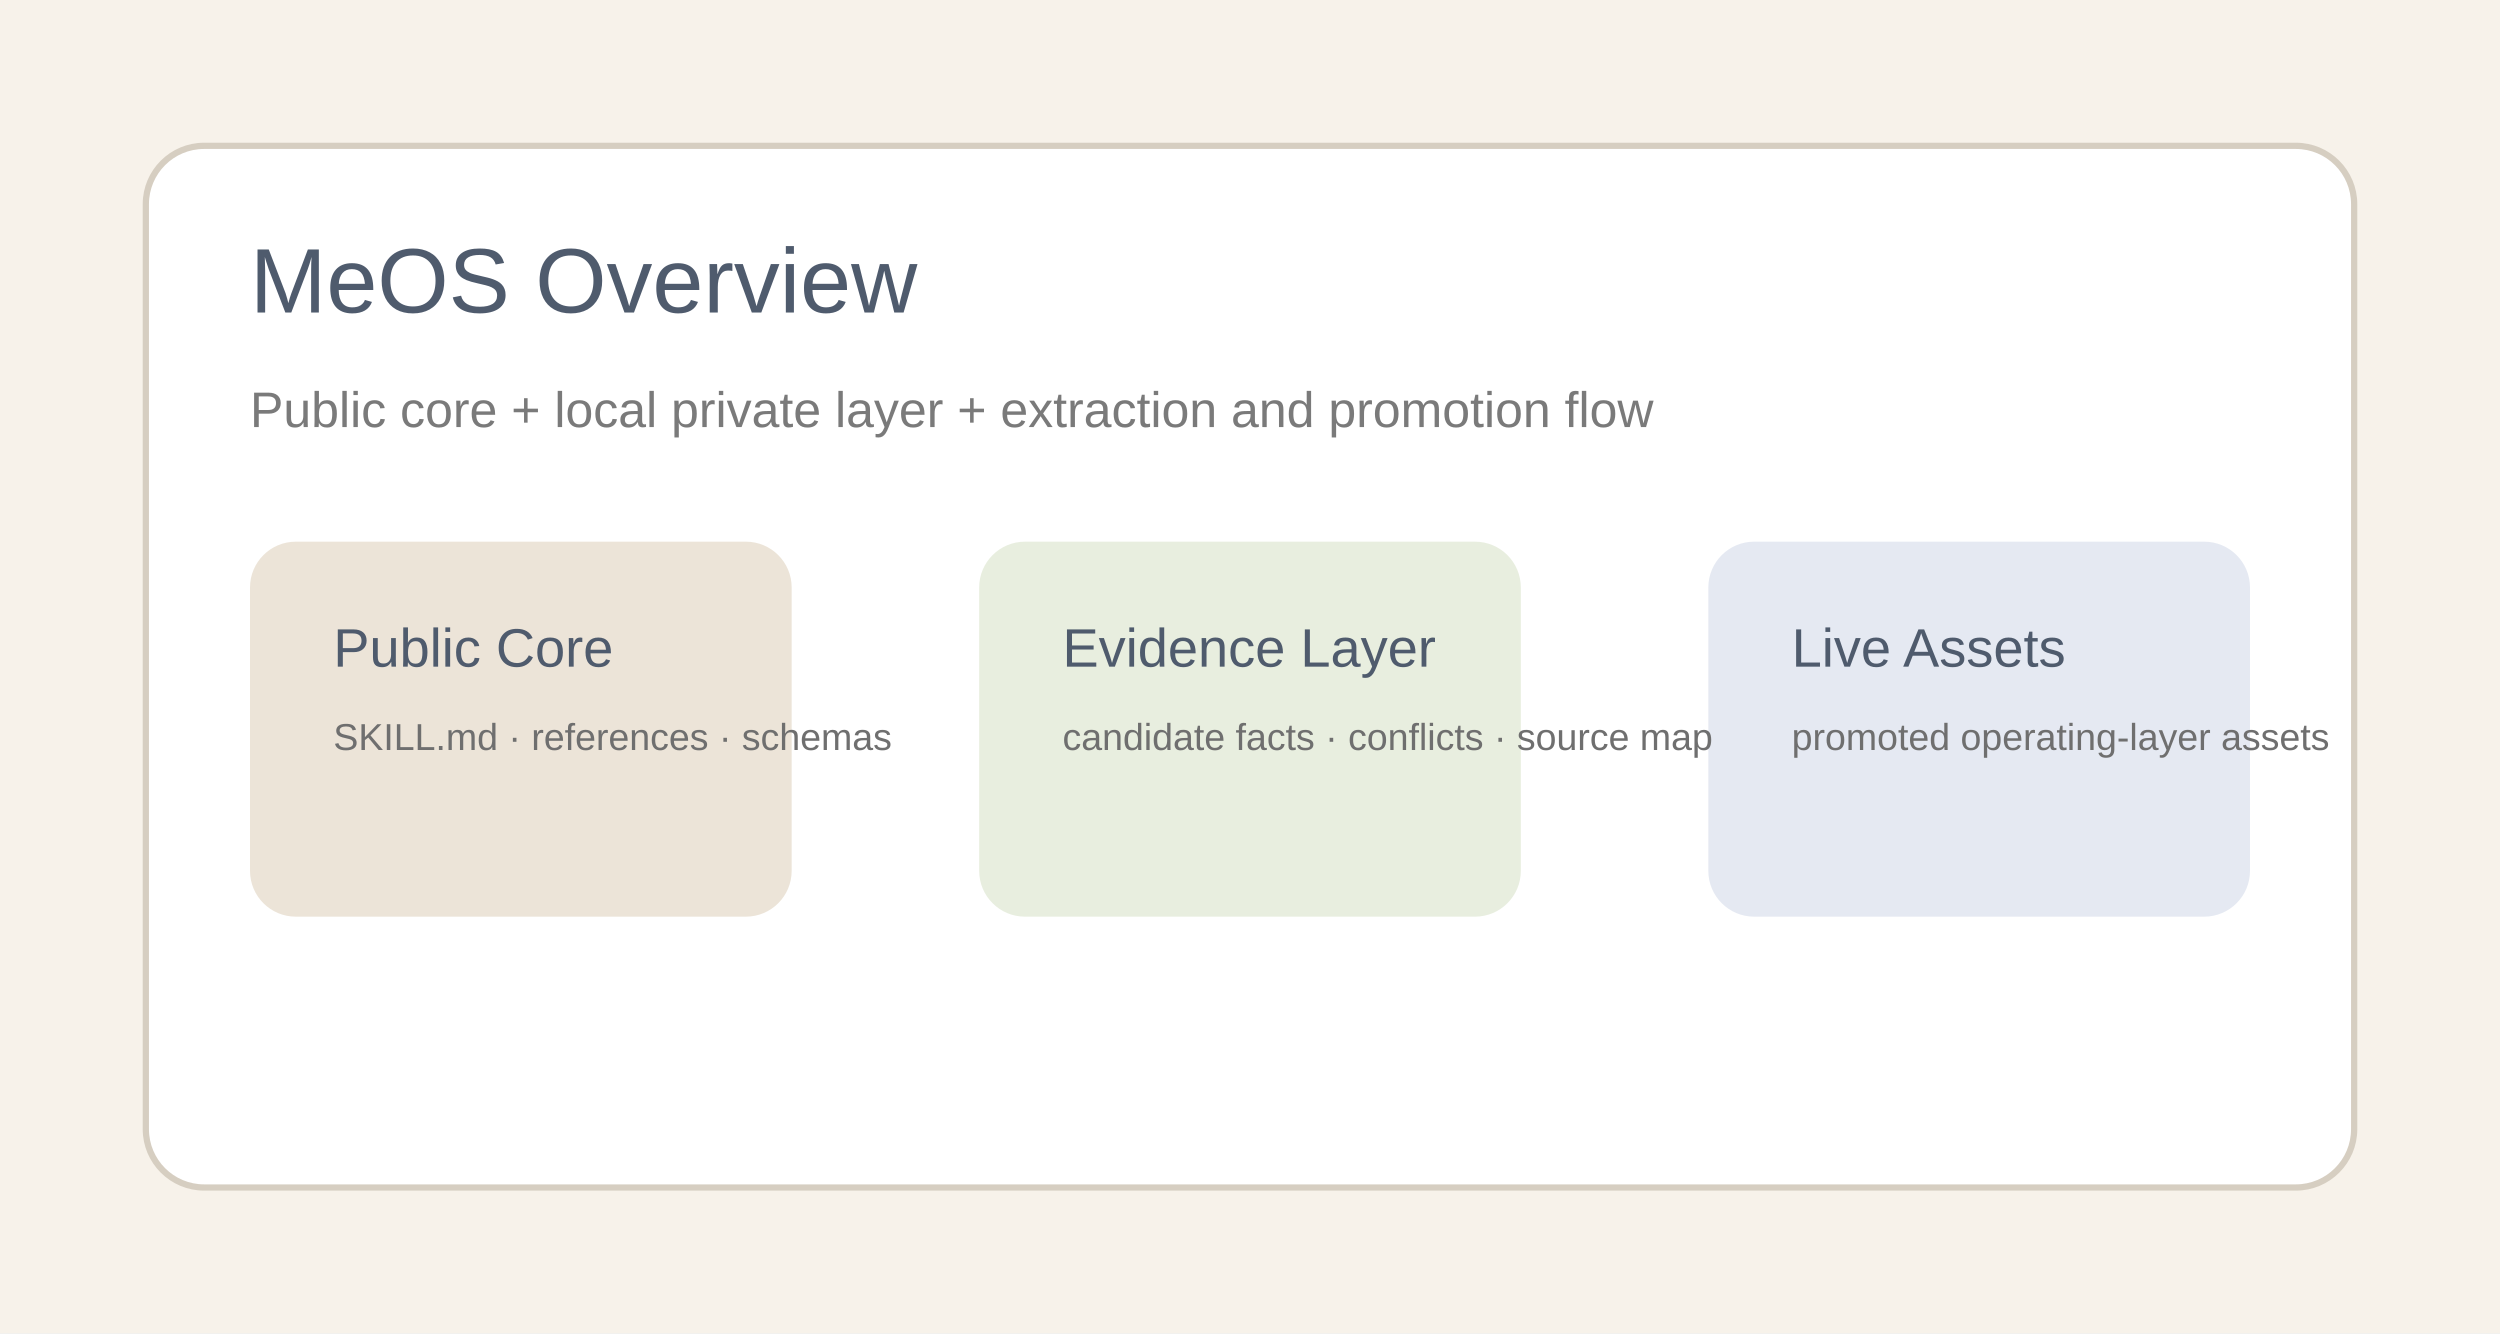
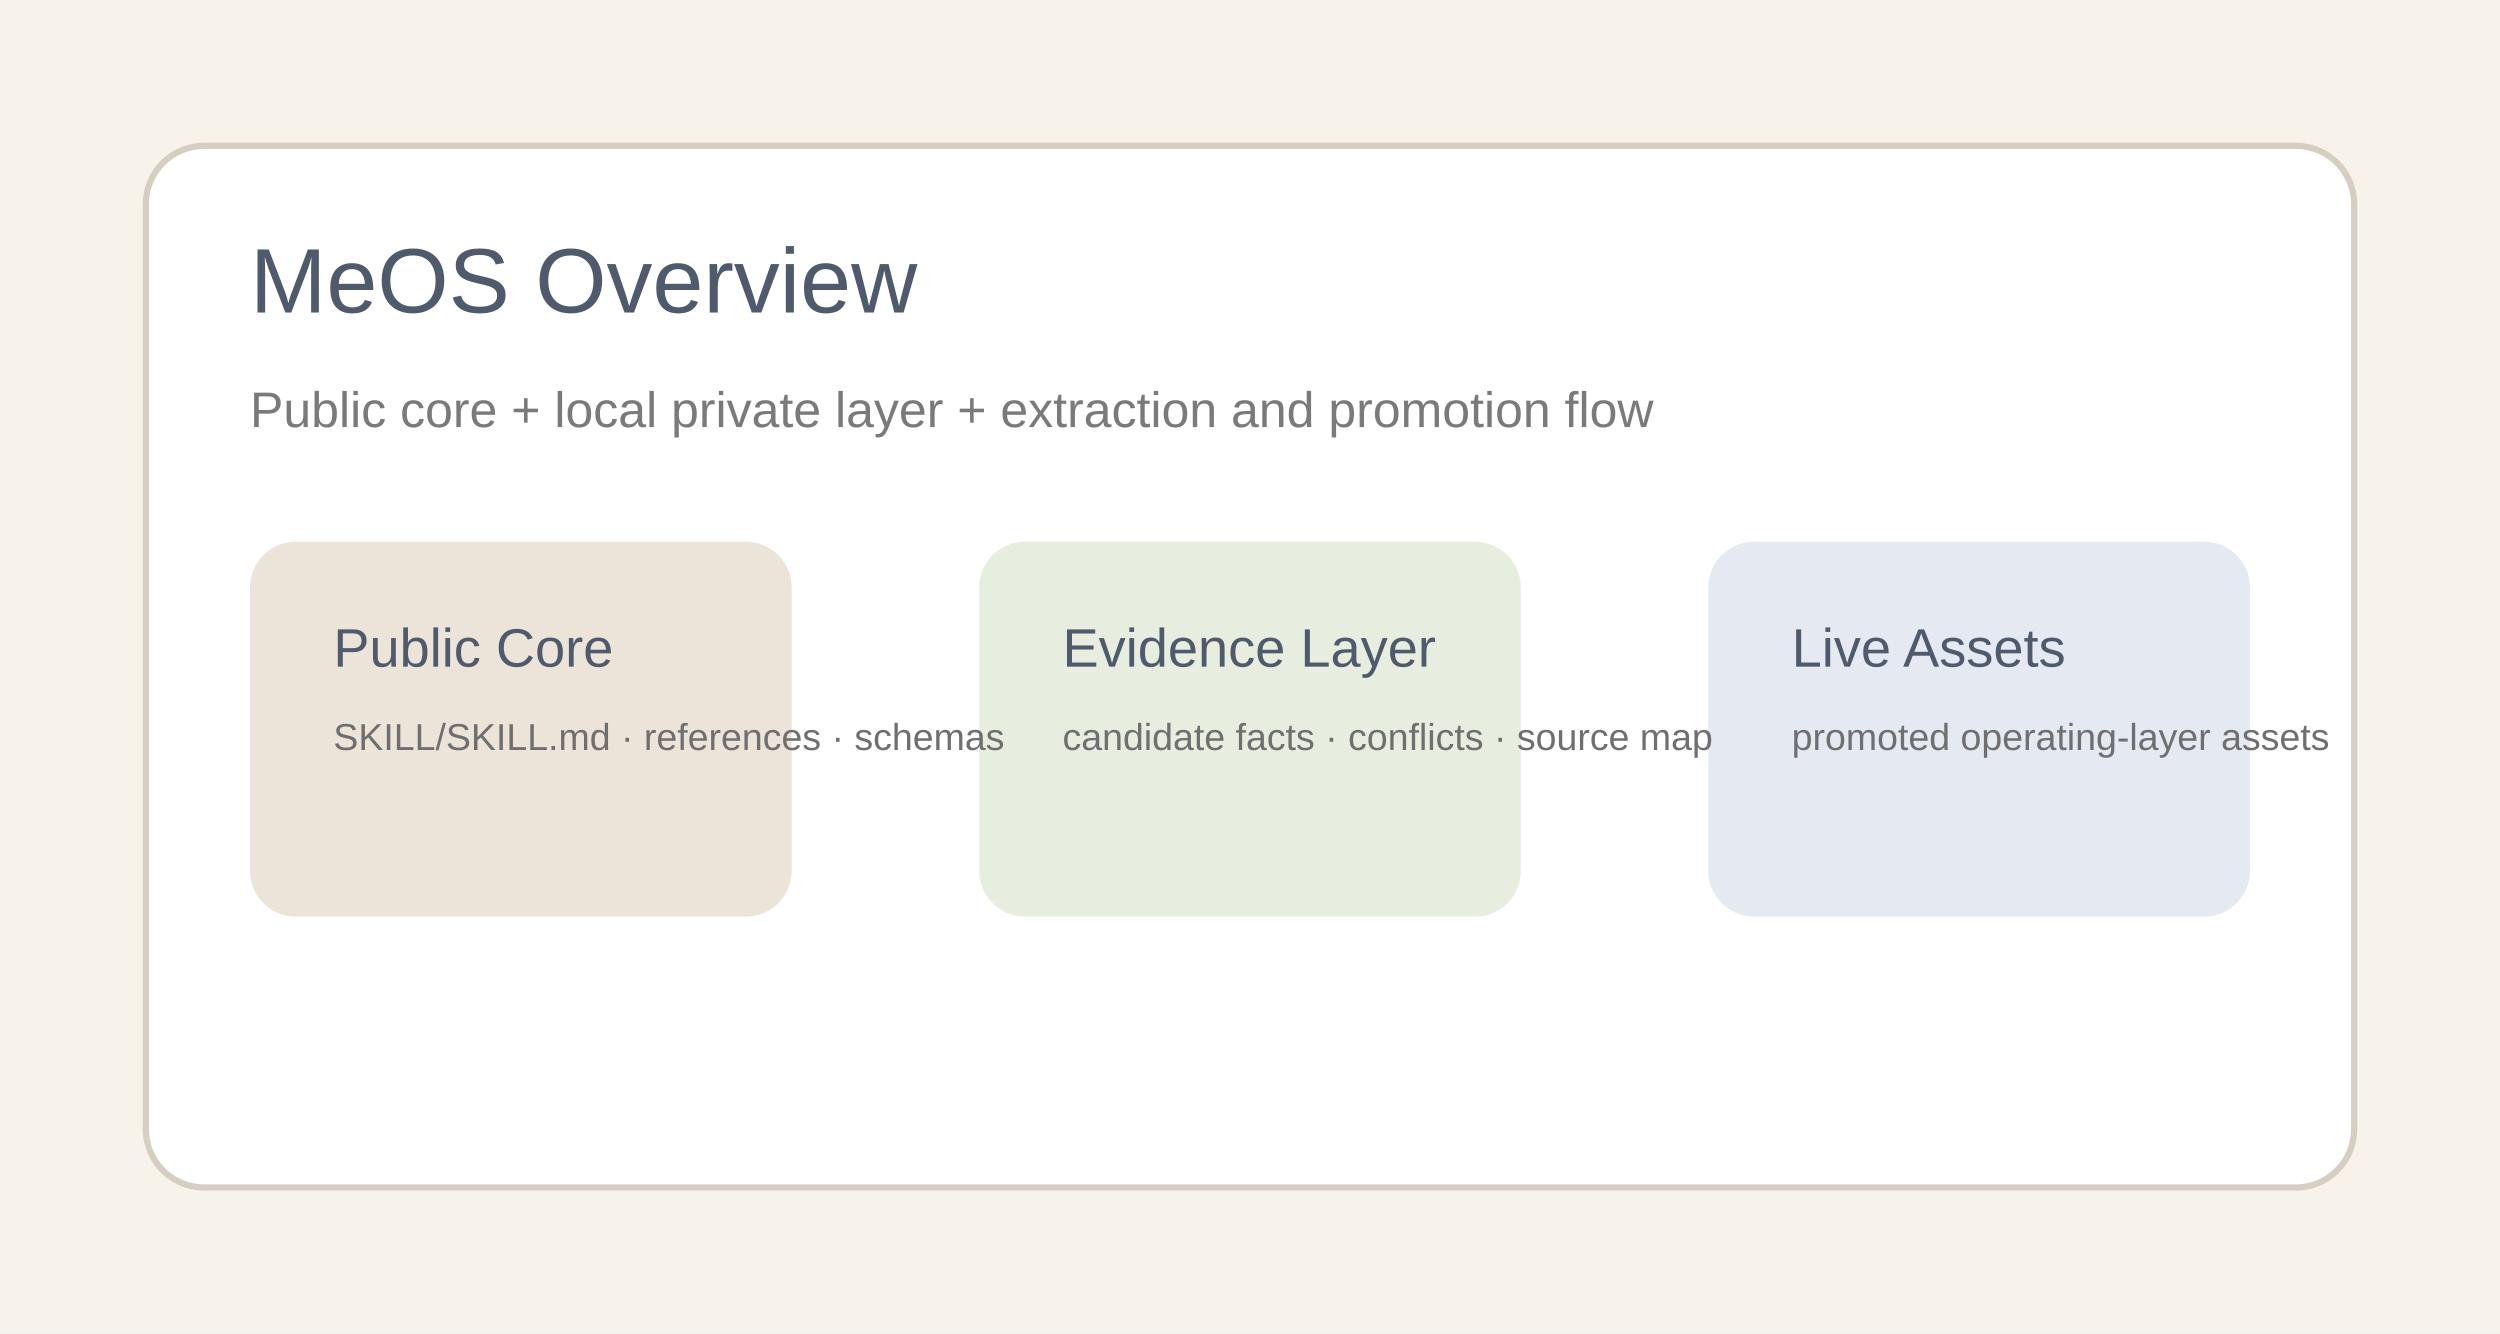
<svg xmlns="http://www.w3.org/2000/svg" viewBox="0 0 1200 640" role="img" aria-label="MeOS overview placeholder">
  <rect width="1200" height="640" fill="#F7F2EA" />
  <rect x="70" y="70" width="1060" height="500" rx="28" fill="#FFFFFF" stroke="#D6CEC1" stroke-width="3" />
  <text x="120" y="150" font-size="44" fill="#4F5B6D" font-family="Arial, sans-serif">MeOS Overview</text>
  <text x="120" y="205" font-size="24" fill="#7A7A7A" font-family="Arial, sans-serif">Public core + local private layer + extraction and promotion flow</text>
  <rect x="120" y="260" width="260" height="180" rx="22" fill="#ECE4D8" />
  <rect x="470" y="260" width="260" height="180" rx="22" fill="#E8EEDF" />
  <rect x="820" y="260" width="260" height="180" rx="22" fill="#E5E9F2" />
  <text x="160" y="320" font-size="26" fill="#4F5B6D" font-family="Arial, sans-serif">Public Core</text>
  <text x="510" y="320" font-size="26" fill="#4F5B6D" font-family="Arial, sans-serif">Evidence Layer</text>
  <text x="860" y="320" font-size="26" fill="#4F5B6D" font-family="Arial, sans-serif">Live Assets</text>
-   <text x="160" y="360" font-size="18" fill="#6F6F6F" font-family="Arial, sans-serif">SKILL.md · references · schemas</text>
+   <text x="160" y="360" font-size="18" fill="#6F6F6F" font-family="Arial, sans-serif">SKILL/SKILL.md · references · schemas</text>
  <text x="510" y="360" font-size="18" fill="#6F6F6F" font-family="Arial, sans-serif">candidate facts · conflicts · source map</text>
  <text x="860" y="360" font-size="18" fill="#6F6F6F" font-family="Arial, sans-serif">promoted operating-layer assets</text>
</svg>
